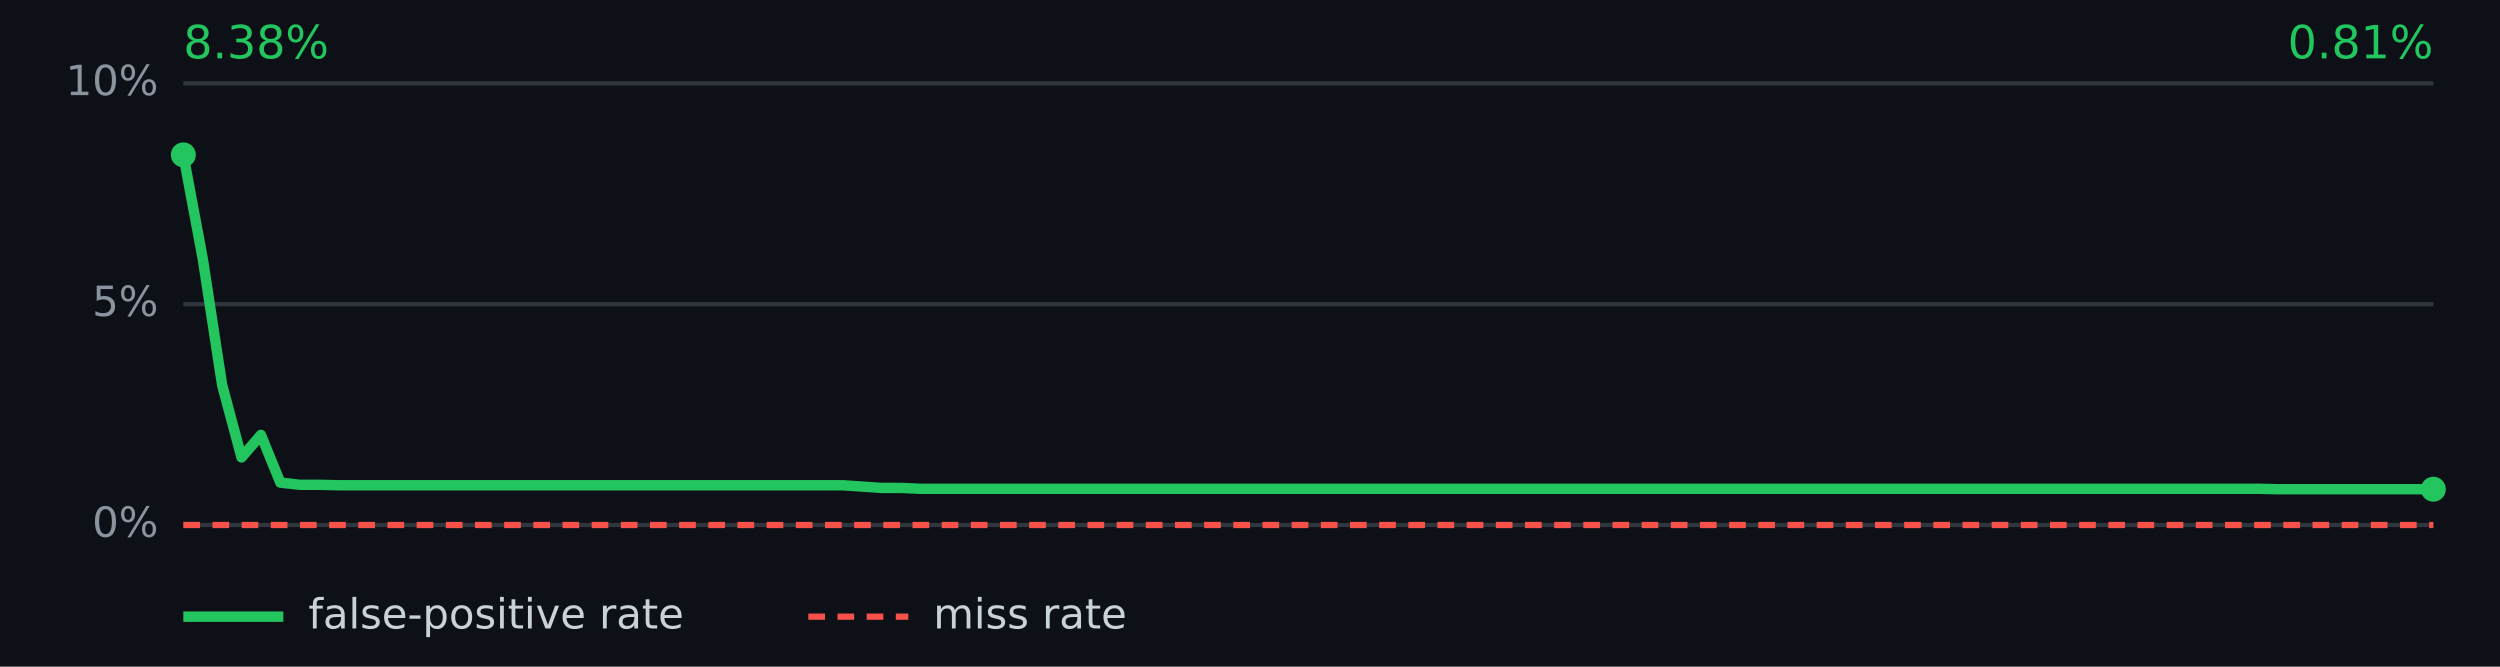
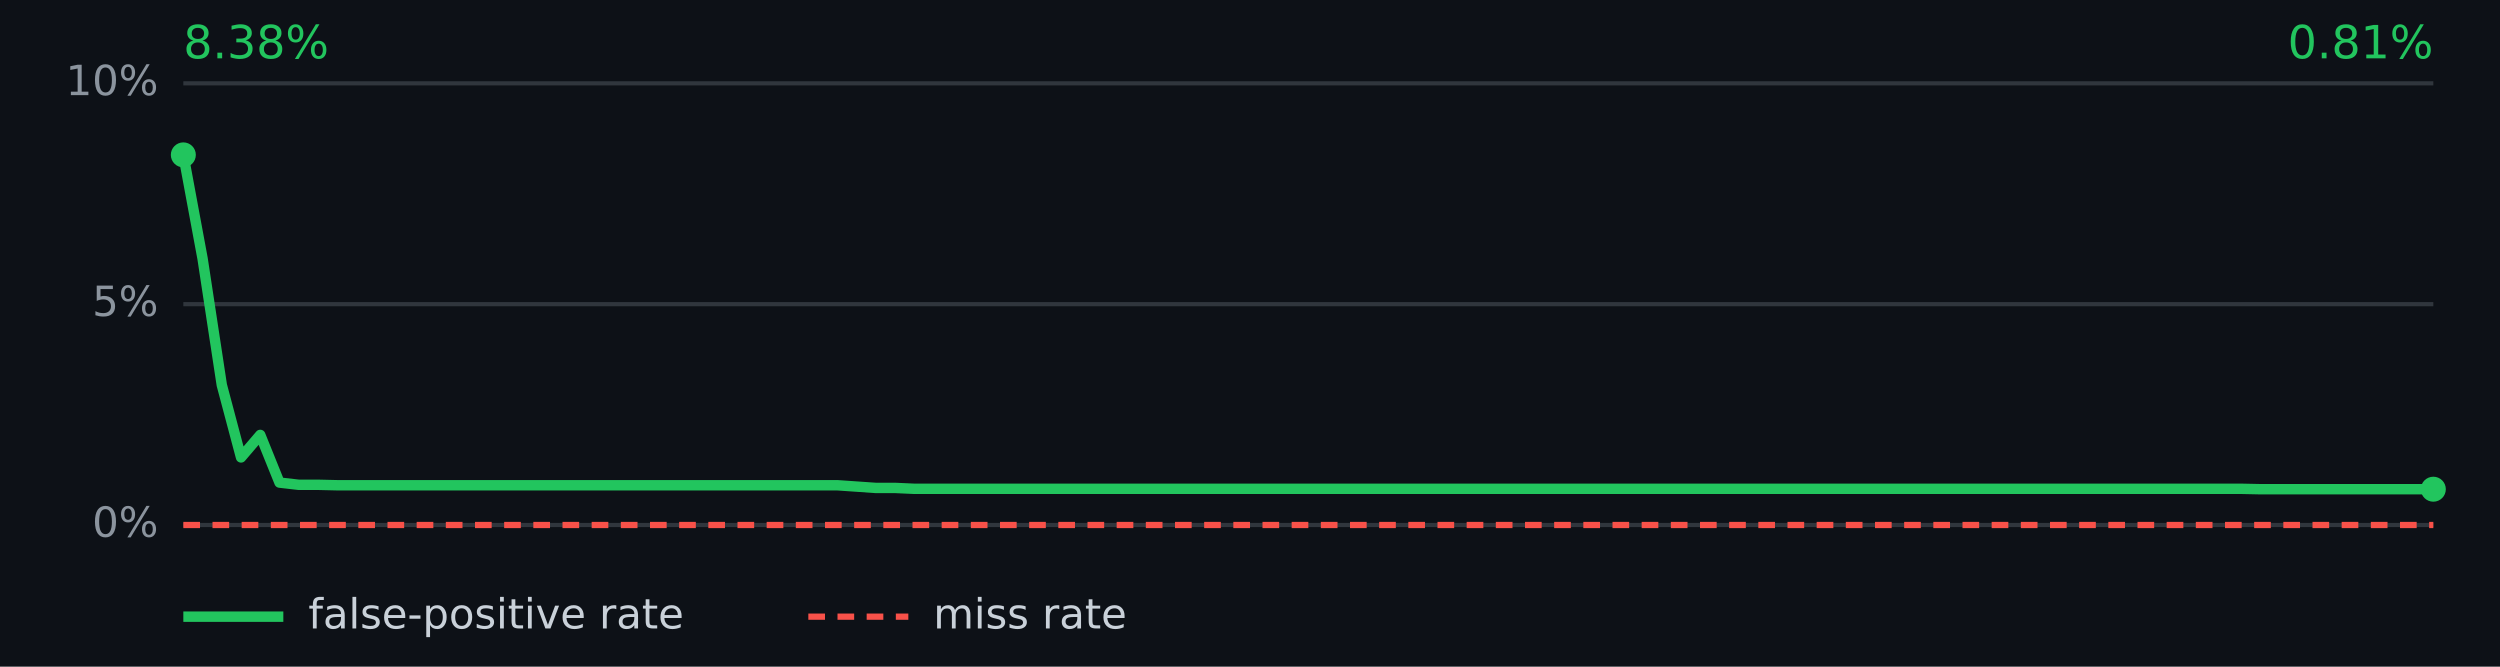
<svg xmlns="http://www.w3.org/2000/svg" width="600" height="160" role="img" aria-label="false-positive rate trend: 8.38% to 0.81%">
  <rect width="100%" height="160" fill="#0d1117" />
  <line x1="44" y1="20.00" x2="584" y2="20.00" stroke="#30363d" stroke-width="1" />
  <text x="38" y="20.00" font-family="Verdana,Geneva,DejaVu Sans,sans-serif" font-size="10" fill="#8b949e" text-anchor="end" dominant-baseline="middle">10%</text>
  <line x1="44" y1="73.00" x2="584" y2="73.00" stroke="#30363d" stroke-width="1" />
  <text x="38" y="73.00" font-family="Verdana,Geneva,DejaVu Sans,sans-serif" font-size="10" fill="#8b949e" text-anchor="end" dominant-baseline="middle">5%</text>
  <line x1="44" y1="126.00" x2="584" y2="126.00" stroke="#30363d" stroke-width="1" />
  <text x="38" y="126.00" font-family="Verdana,Geneva,DejaVu Sans,sans-serif" font-size="10" fill="#8b949e" text-anchor="end" dominant-baseline="middle">0%</text>
-   <polyline points="44.00,126.00 49.00,126.00 54.00,126.00 59.00,126.00 64.00,126.00 69.00,126.00 74.00,126.00 79.00,126.00 84.00,126.00 89.00,126.00 94.00,126.00 99.00,126.00 104.00,126.00 109.00,126.00 114.00,126.00 119.00,126.00 124.00,126.00 129.00,126.00 134.00,126.00 139.00,126.00 144.00,126.00 149.00,126.00 154.00,126.00 159.00,126.00 164.00,126.00 169.00,126.00 174.00,126.00 179.00,126.00 184.00,126.00 189.00,126.00 194.00,126.00 199.00,126.00 204.00,126.00 209.00,126.00 214.00,126.00 219.00,126.00 224.00,126.00 229.00,126.00 234.00,126.00 239.00,126.00 244.00,126.00 249.00,126.00 254.00,126.00 259.00,126.00 264.00,126.00 269.00,126.00 274.00,126.00 279.00,126.00 284.00,126.00 289.00,126.00 294.00,126.00 299.00,126.00 304.00,126.00 309.00,126.00 314.00,126.00 319.00,126.00 324.00,126.00 329.00,126.00 334.00,126.00 339.00,126.00 344.00,126.00 349.00,126.00 354.00,126.00 359.00,126.00 364.00,126.00 369.00,126.00 374.00,126.00 379.00,126.00 384.00,126.00 389.00,126.00 394.00,126.00 399.00,126.00 404.00,126.00 409.00,126.00 414.00,126.00 419.00,126.00 424.00,126.00 429.00,126.00 434.00,126.00 439.00,126.00 444.00,126.00 449.00,126.00 454.00,126.00 459.00,126.00 464.00,126.00 469.00,126.00 474.00,126.00 479.00,126.00 484.00,126.00 489.00,126.00 494.00,126.00 499.00,126.00 504.00,126.00 509.00,126.00 514.00,126.00 519.00,126.00 524.00,126.00 529.00,126.00 534.00,126.00 539.00,126.00 544.00,126.00 549.00,126.00 554.00,126.00 559.00,126.00 564.00,126.00 569.00,126.00 574.00,126.00 579.00,126.00 584.00,126.00" fill="none" stroke="#f85149" stroke-width="1.5" stroke-dasharray="4,3" />
-   <polyline points="44.00,37.17 48.66,62.08 53.31,92.40 57.97,109.78 62.62,104.38 67.28,115.82 71.93,116.35 76.59,116.35 81.24,116.46 85.90,116.46 90.55,116.46 95.21,116.46 99.86,116.46 104.52,116.46 109.17,116.46 113.83,116.46 118.48,116.46 123.14,116.46 127.79,116.46 132.45,116.46 137.10,116.46 141.76,116.46 146.41,116.46 151.07,116.46 155.72,116.46 160.38,116.46 165.03,116.46 169.69,116.46 174.34,116.46 179.00,116.46 183.66,116.46 188.31,116.46 192.97,116.46 197.62,116.46 202.28,116.46 206.93,116.78 211.59,117.10 216.24,117.10 220.90,117.31 225.55,117.31 230.21,117.31 234.86,117.31 239.52,117.31 244.17,117.31 248.83,117.31 253.48,117.31 258.14,117.31 262.79,117.31 267.45,117.31 272.10,117.31 276.76,117.31 281.41,117.31 286.07,117.31 290.72,117.31 295.38,117.31 300.03,117.31 304.69,117.31 309.34,117.31 314.00,117.31 318.66,117.31 323.31,117.31 327.97,117.31 332.62,117.31 337.28,117.31 341.93,117.31 346.59,117.31 351.24,117.31 355.90,117.31 360.55,117.31 365.21,117.31 369.86,117.31 374.52,117.31 379.17,117.31 383.83,117.31 388.48,117.31 393.14,117.31 397.79,117.31 402.45,117.31 407.10,117.31 411.76,117.31 416.41,117.31 421.07,117.31 425.72,117.31 430.38,117.31 435.03,117.31 439.69,117.31 444.34,117.31 449.00,117.31 453.66,117.31 458.31,117.31 462.97,117.31 467.62,117.31 472.28,117.31 476.93,117.31 481.59,117.31 486.24,117.31 490.90,117.31 495.55,117.31 500.21,117.31 504.86,117.31 509.52,117.31 514.17,117.31 518.83,117.31 523.48,117.31 528.14,117.31 532.79,117.31 537.45,117.31 542.10,117.31 546.76,117.41 551.41,117.41 556.07,117.41 560.72,117.41 565.38,117.41 570.03,117.41 574.69,117.41 579.34,117.41 584.00,117.41" fill="none" stroke="#22c55e" stroke-width="2.5" stroke-linejoin="round" />
+   <polyline points="44.00,126.00 48.95,126.00 53.91,126.00 58.86,126.00 63.82,126.00 68.77,126.00 73.72,126.00 78.68,126.00 83.63,126.00 88.59,126.00 93.54,126.00 98.50,126.00 103.45,126.00 108.40,126.00 113.36,126.00 118.31,126.00 123.27,126.00 128.22,126.00 133.17,126.00 138.13,126.00 143.08,126.00 148.04,126.00 152.99,126.00 157.94,126.00 162.90,126.00 167.85,126.00 172.81,126.00 177.76,126.00 182.72,126.00 187.67,126.00 192.62,126.00 197.58,126.00 202.53,126.00 207.49,126.00 212.44,126.00 217.39,126.00 222.35,126.00 227.30,126.00 232.26,126.00 237.21,126.00 242.17,126.00 247.12,126.00 252.07,126.00 257.03,126.00 261.98,126.00 266.94,126.00 271.89,126.00 276.84,126.00 281.80,126.00 286.75,126.00 291.71,126.00 296.66,126.00 301.61,126.00 306.57,126.00 311.52,126.00 316.48,126.00 321.43,126.00 326.39,126.00 331.34,126.00 336.29,126.00 341.25,126.00 346.20,126.00 351.16,126.00 356.11,126.00 361.06,126.00 366.02,126.00 370.97,126.00 375.93,126.00 380.88,126.00 385.83,126.00 390.79,126.00 395.74,126.00 400.70,126.00 405.65,126.00 410.61,126.00 415.56,126.00 420.51,126.00 425.47,126.00 430.42,126.00 435.38,126.00 440.33,126.00 445.28,126.00 450.24,126.00 455.19,126.00 460.15,126.00 465.10,126.00 470.06,126.00 475.01,126.00 479.96,126.00 484.92,126.00 489.87,126.00 494.83,126.00 499.78,126.00 504.73,126.00 509.69,126.00 514.64,126.00 519.60,126.00 524.55,126.00 529.50,126.00 534.46,126.00 539.41,126.00 544.37,126.00 549.32,126.00 554.28,126.00 559.23,126.00 564.18,126.00 569.14,126.00 574.09,126.00 579.05,126.00 584.00,126.00" fill="none" stroke="#f85149" stroke-width="1.5" stroke-dasharray="4,3" />
+   <polyline points="44.00,37.17 48.62,62.08 53.23,92.40 57.85,109.78 62.46,104.38 67.08,115.82 71.69,116.35 76.31,116.35 80.92,116.46 85.54,116.46 90.15,116.46 94.77,116.46 99.38,116.46 104.00,116.46 108.62,116.46 113.23,116.46 117.85,116.46 122.46,116.46 127.08,116.46 131.69,116.46 136.31,116.46 140.92,116.46 145.54,116.46 150.15,116.46 154.77,116.46 159.38,116.46 164.00,116.46 168.62,116.46 173.23,116.46 177.85,116.46 182.46,116.46 187.08,116.46 191.69,116.46 196.31,116.46 200.92,116.46 205.54,116.78 210.15,117.10 214.77,117.10 219.38,117.31 224.00,117.31 228.62,117.31 233.23,117.31 237.85,117.31 242.46,117.31 247.08,117.31 251.69,117.31 256.31,117.31 260.92,117.31 265.54,117.31 270.15,117.31 274.77,117.31 279.38,117.31 284.00,117.31 288.62,117.31 293.23,117.31 297.85,117.31 302.46,117.31 307.08,117.31 311.69,117.31 316.31,117.31 320.92,117.31 325.54,117.31 330.15,117.31 334.77,117.31 339.38,117.31 344.00,117.31 348.62,117.31 353.23,117.31 357.85,117.31 362.46,117.31 367.08,117.31 371.69,117.31 376.31,117.31 380.92,117.31 385.54,117.31 390.15,117.31 394.77,117.31 399.38,117.31 404.00,117.31 408.62,117.31 413.23,117.31 417.85,117.31 422.46,117.31 427.08,117.31 431.69,117.31 436.31,117.31 440.92,117.31 445.54,117.31 450.15,117.31 454.77,117.31 459.38,117.31 464.00,117.31 468.62,117.31 473.23,117.31 477.85,117.31 482.46,117.31 487.08,117.31 491.69,117.31 496.31,117.31 500.92,117.31 505.54,117.31 510.15,117.31 514.77,117.31 519.38,117.31 524.00,117.31 528.62,117.31 533.23,117.31 537.85,117.31 542.46,117.41 547.08,117.41 551.69,117.41 556.31,117.41 560.92,117.41 565.54,117.41 570.15,117.41 574.77,117.41 579.38,117.41 584.00,117.41" fill="none" stroke="#22c55e" stroke-width="2.5" stroke-linejoin="round" />
  <circle cx="44.00" cy="37.17" r="3" fill="#22c55e" />
  <circle cx="584.00" cy="117.41" r="3" fill="#22c55e" />
  <text x="44.00" y="14" font-family="Verdana,Geneva,DejaVu Sans,sans-serif" font-size="11" fill="#22c55e" text-anchor="start">8.38%</text>
  <text x="584.00" y="14" font-family="Verdana,Geneva,DejaVu Sans,sans-serif" font-size="11" fill="#22c55e" text-anchor="end">0.81%</text>
  <line x1="44" y1="148" x2="68" y2="148" stroke="#22c55e" stroke-width="2.5" />
  <text x="74" y="148" font-family="Verdana,Geneva,DejaVu Sans,sans-serif" font-size="10" fill="#c9d1d9" dominant-baseline="middle">false-positive rate</text>
  <line x1="194" y1="148" x2="218" y2="148" stroke="#f85149" stroke-width="1.5" stroke-dasharray="4,3" />
  <text x="224" y="148" font-family="Verdana,Geneva,DejaVu Sans,sans-serif" font-size="10" fill="#c9d1d9" dominant-baseline="middle">miss rate</text>
</svg>
